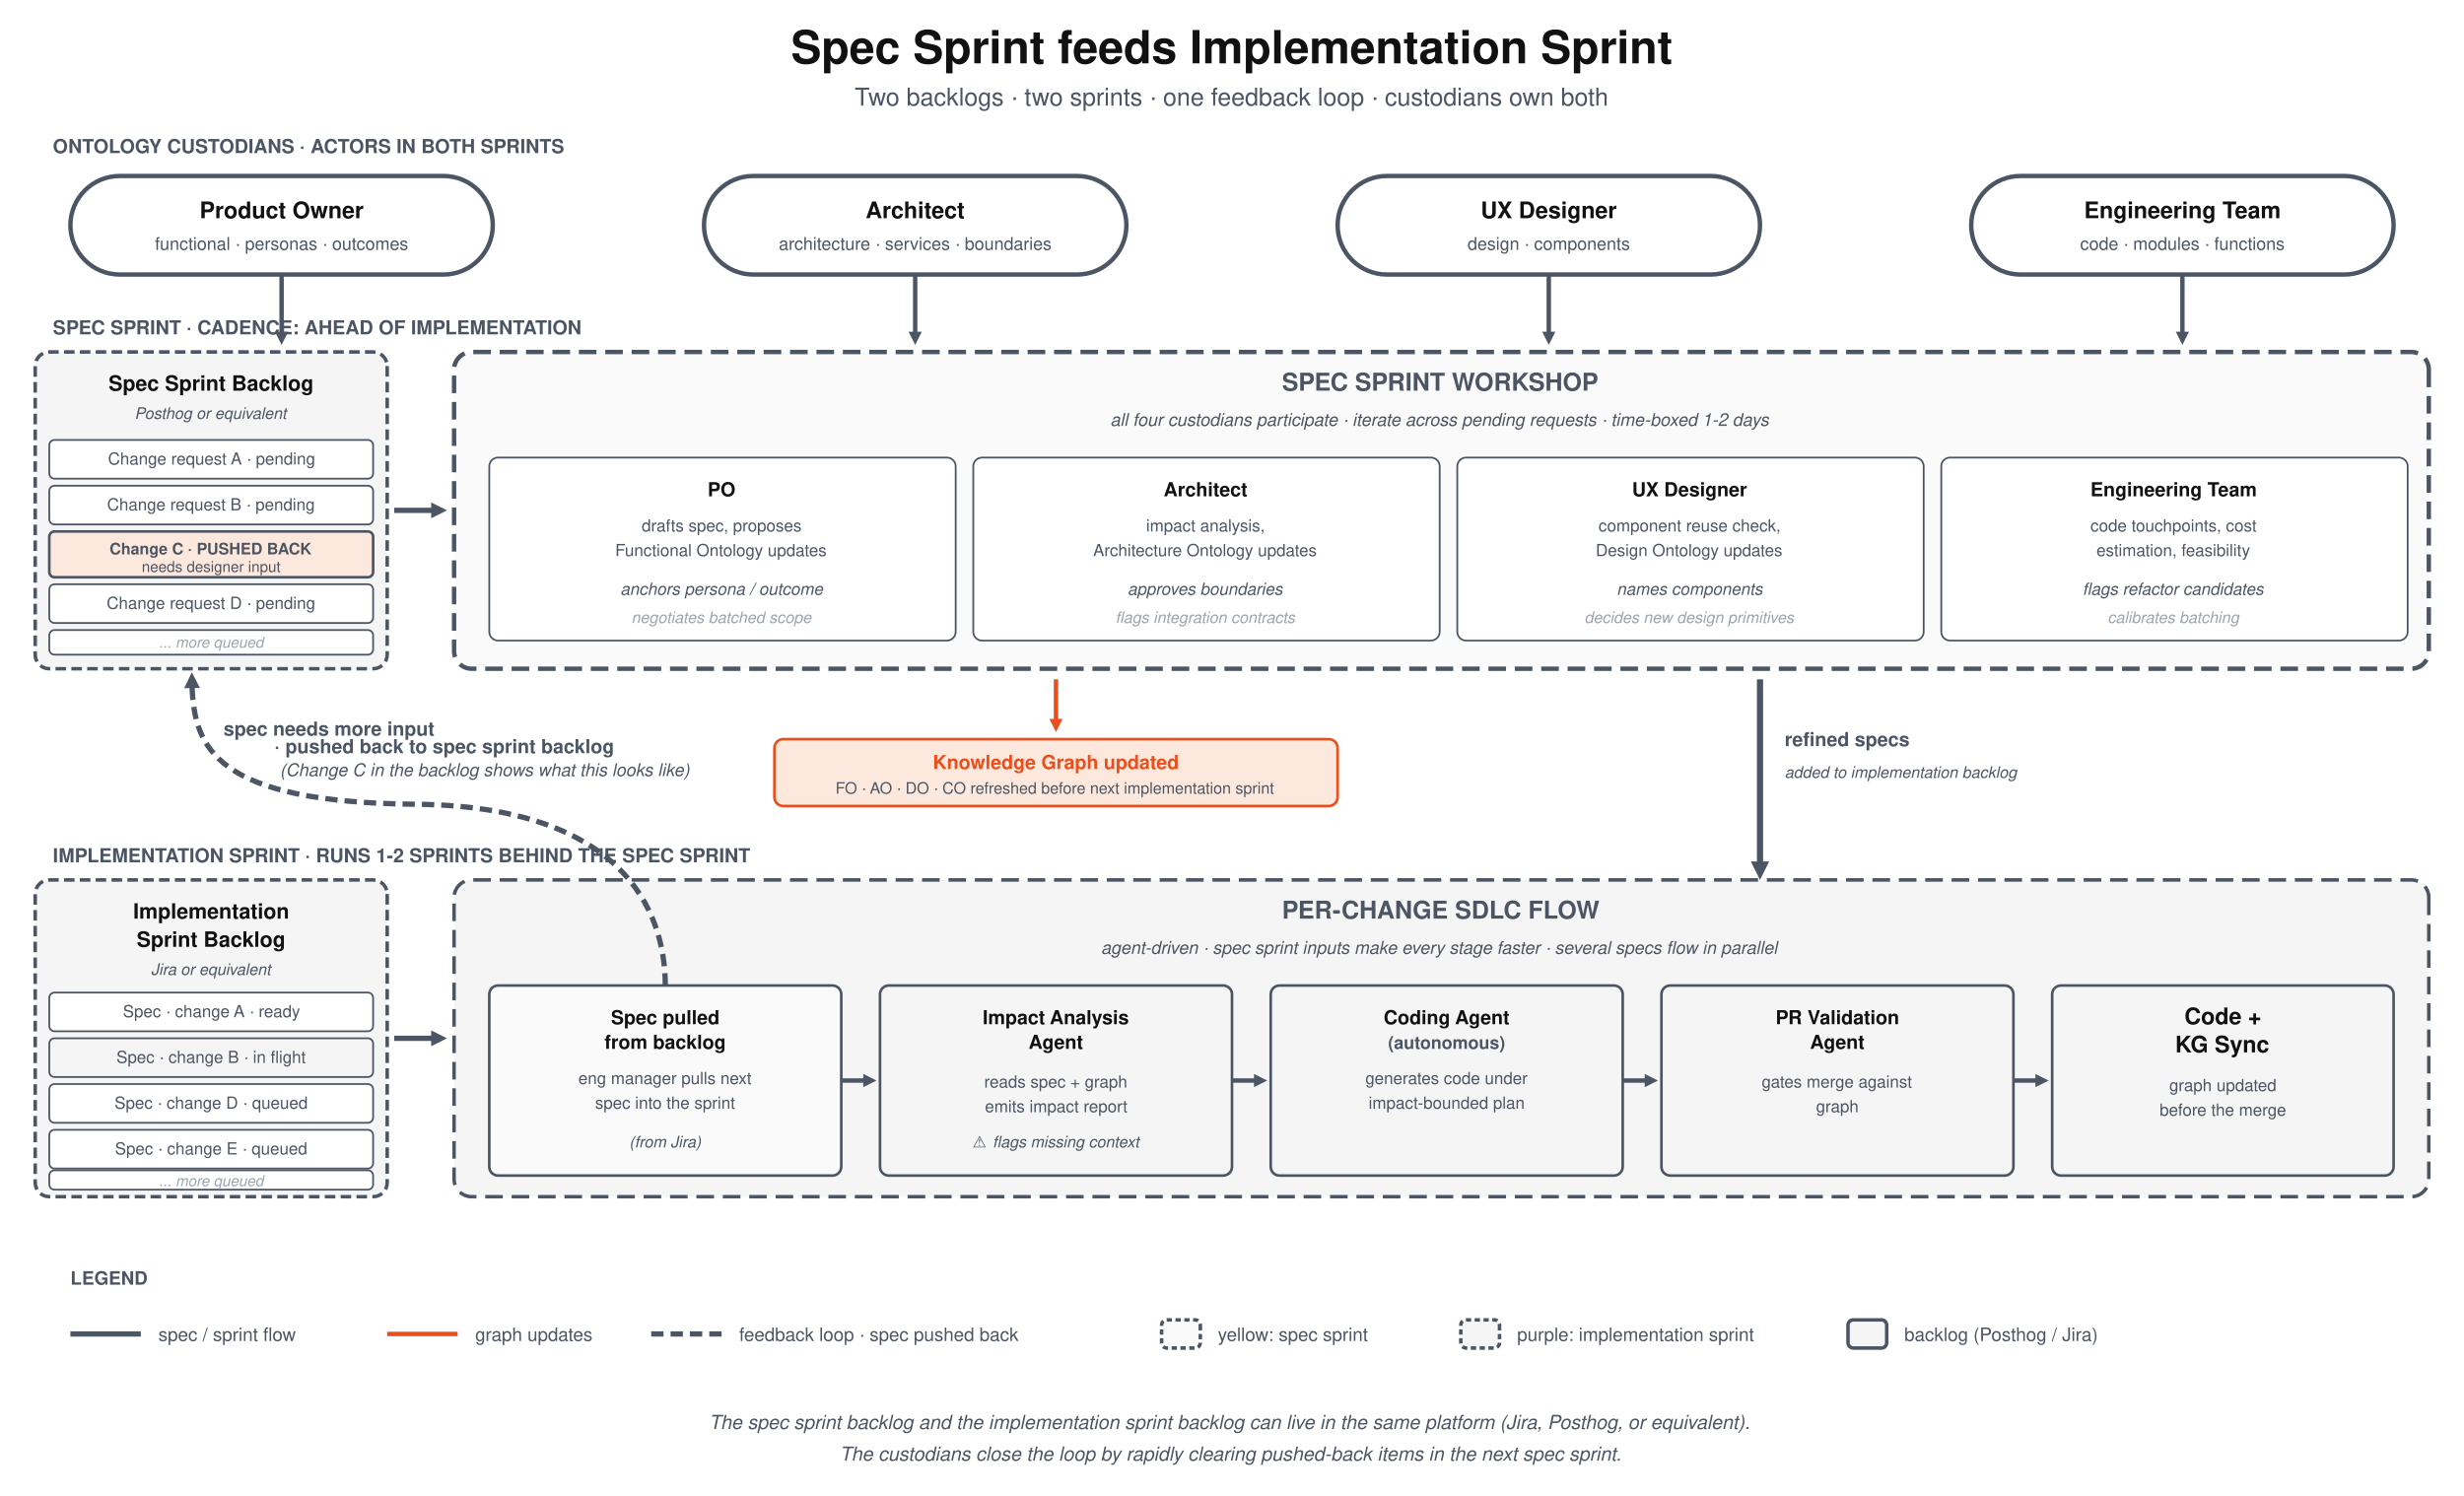
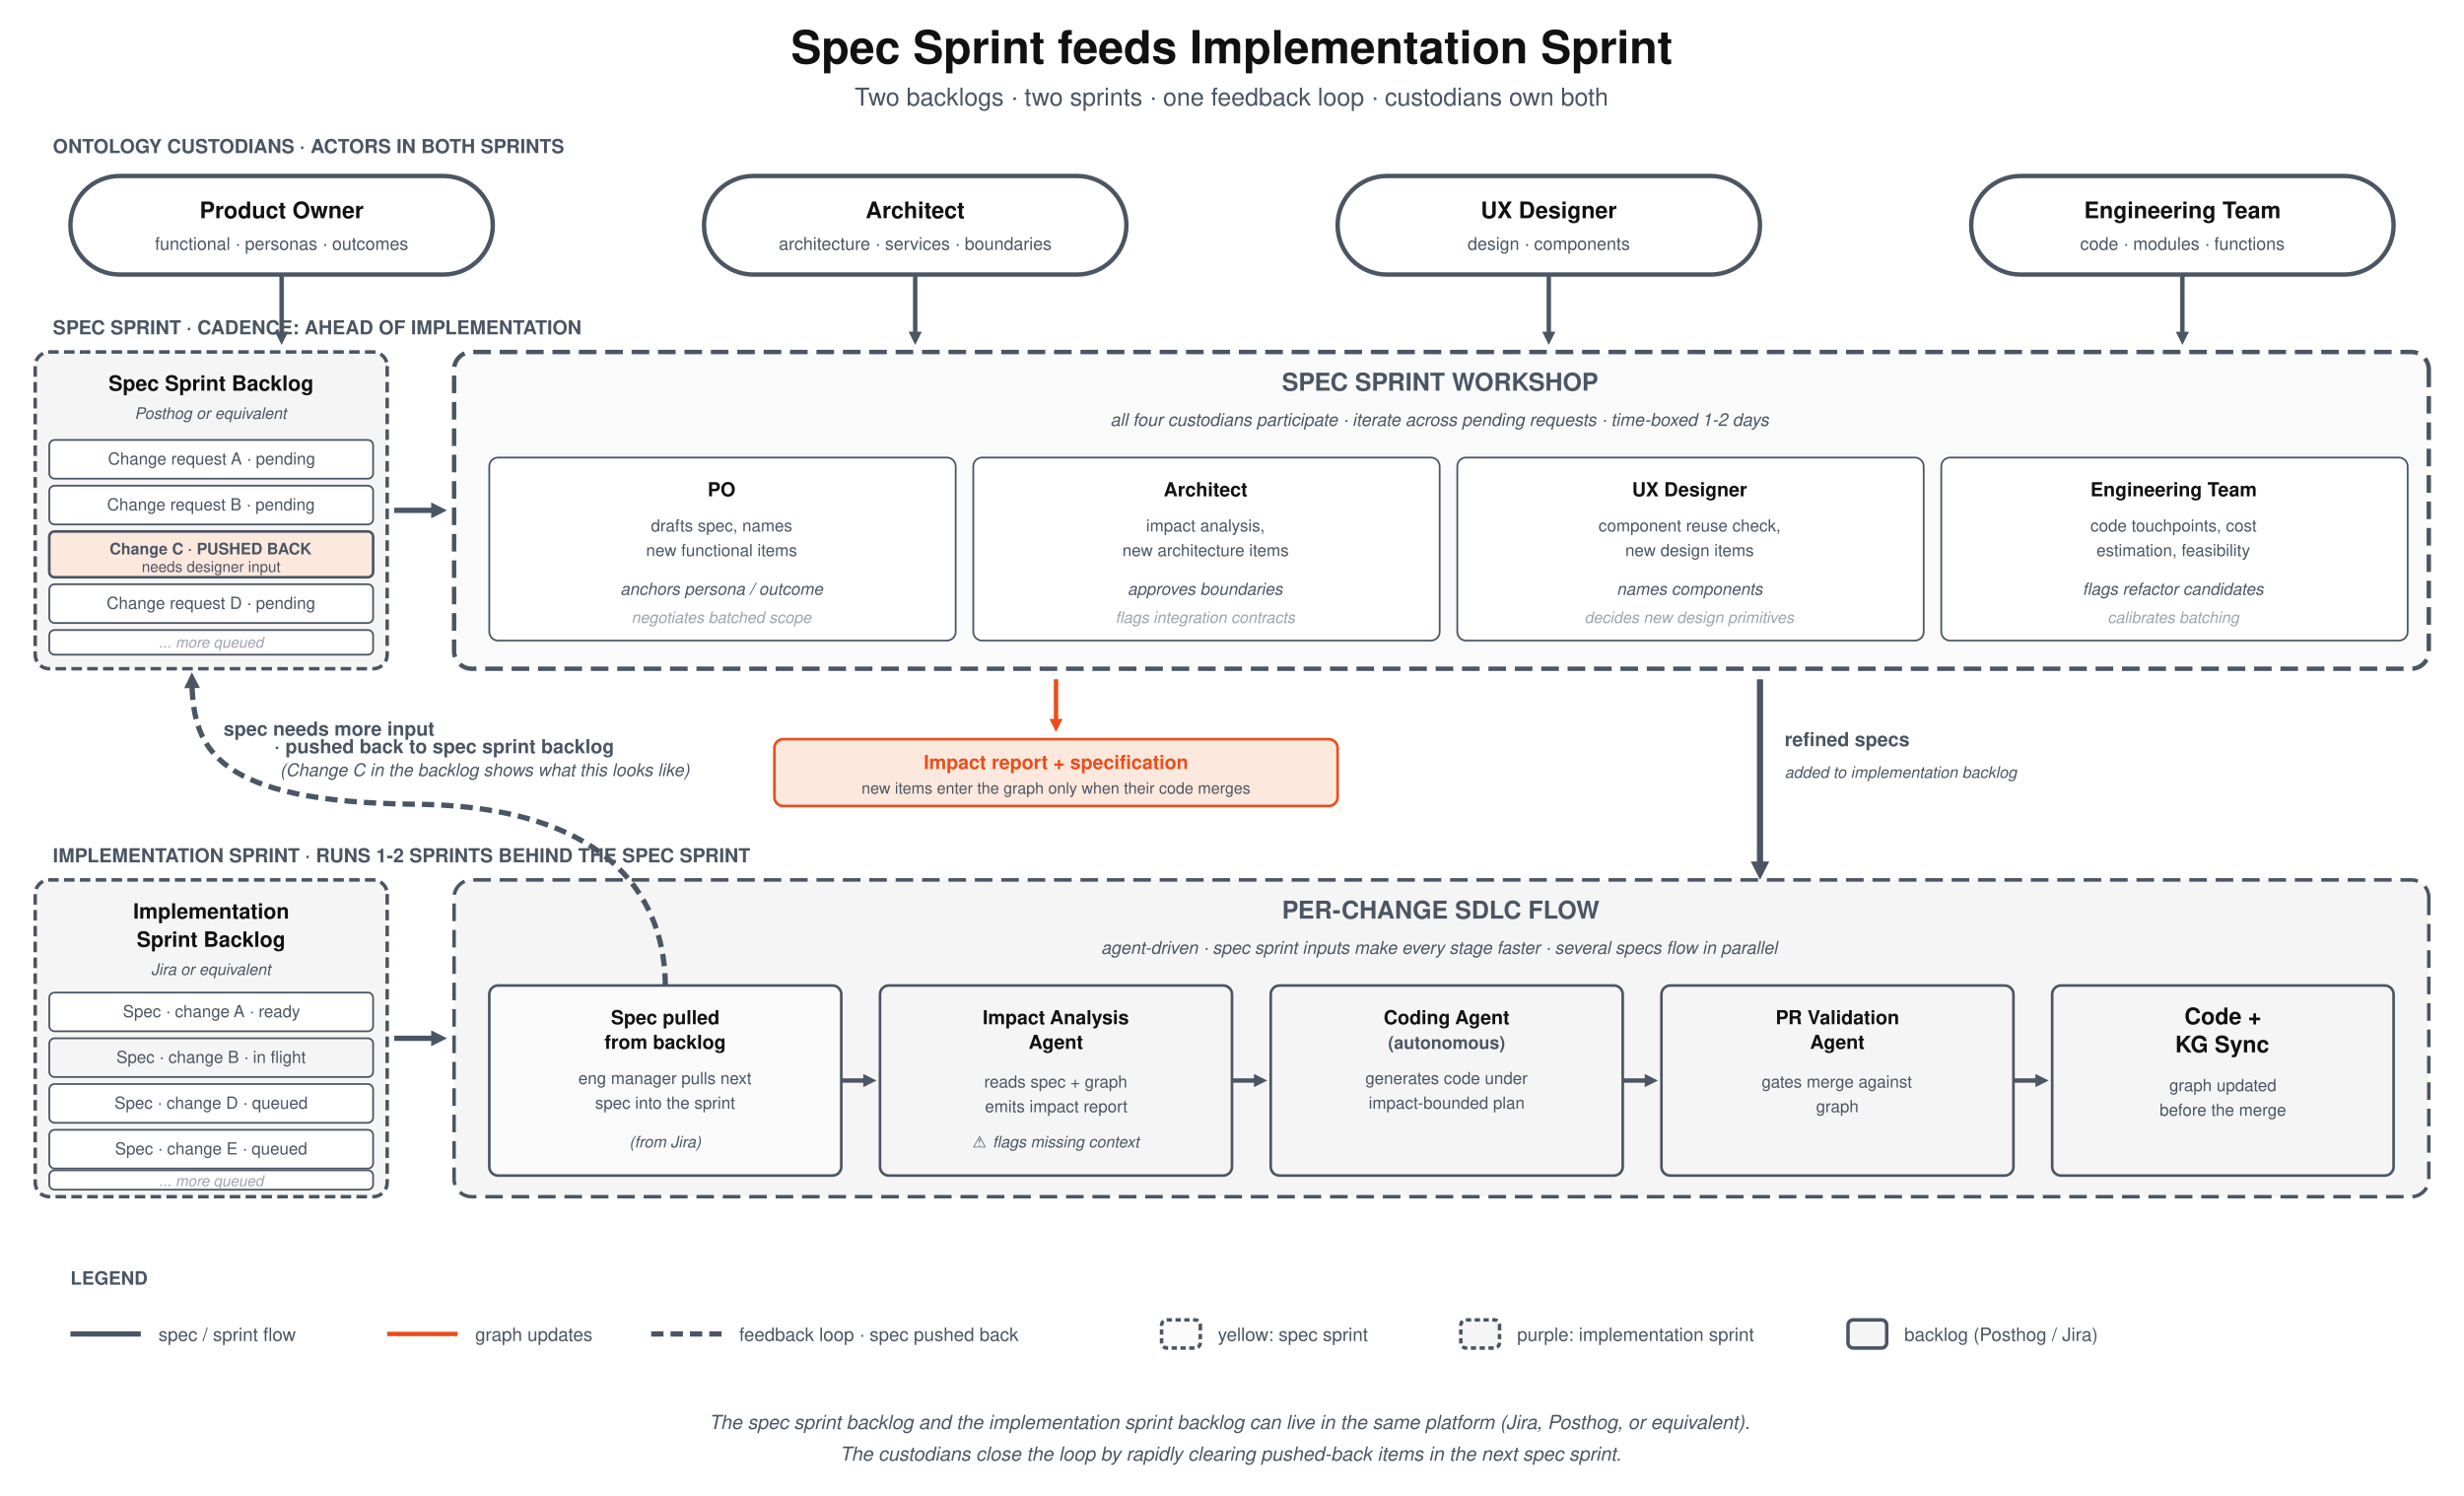
<svg xmlns="http://www.w3.org/2000/svg" viewBox="0 0 1400 850" preserveAspectRatio="xMidYMid meet" width="1400px" height="850px" version="1.1" xml:space="preserve" style="fill-rule:evenodd;clip-rule:evenodd;" class="se-svg">
  <g transform="matrix(1,0,0,1,700,36)">
    <g transform="matrix(1,0,0,1,-250.65,0)">
      <text x="0px" y="0px" style="font-family:'Helvetica-Bold', 'Helvetica';font-weight:700;font-size:26px;fill:var(--se-text,#111111);">Spec Sprint feeds Implementation Sprint</text>
    </g>
  </g>
  <g transform="matrix(1,0,0,1,700,60)">
    <g>
      <g transform="matrix(1,0,0,1,-214.406,0)">
        <text x="0px" y="0px" style="font-family:'Helvetica';font-size:14px;fill:var(--se-text-secondary,#4b5563);">T</text>
      </g>
      <g transform="matrix(1,0,0,1,-206.62,0)">
        <text x="0px" y="0px" style="font-family:'Helvetica';font-size:14px;fill:var(--se-text-secondary,#4b5563);">wo backlogs · two sprints · one feedback loop · custodians own both</text>
      </g>
    </g>
  </g>
  <g transform="matrix(1,0,0,1,30,87)">
    <g>
      <text x="0px" y="0px" style="font-family:'Helvetica-Bold', 'Helvetica';font-weight:700;font-size:11px;fill:var(--se-text-secondary,#4b5563);">O</text>
      <g transform="matrix(1,0,0,1,8.721,0)">
        <text x="0px" y="0px" style="font-family:'Helvetica-Bold', 'Helvetica';font-weight:700;font-size:11px;fill:var(--se-text-secondary,#4b5563);">NTOLOGY CUSTODIANS · ACTORS IN BOTH SPRINTS</text>
      </g>
    </g>
  </g>
  <g id="custodians">
    <g transform="matrix(1,0,0,1,40,100)">
      <path d="M240,28C240,43.454 227.454,56 212,56L28,56C12.546,56 0,43.454 0,28C0,12.546 12.546,0 28,0L212,0C227.454,0 240,12.546 240,28Z" style="fill:var(--se-box-fill,#ffffff);stroke:var(--se-text-secondary,#4b5563);stroke-width:2.5px;" />
      <g transform="matrix(1,0,0,1,120,24)">
        <g transform="matrix(1,0,0,1,-46.589,0)">
          <text x="0px" y="0px" style="font-family:'Helvetica-Bold', 'Helvetica';font-weight:700;font-size:13px;fill:var(--se-text,#111111);">Product Owner</text>
        </g>
      </g>
      <g transform="matrix(1,0,0,1,120,42)">
        <g transform="matrix(1,0,0,1,0,0)">
          <text x="0px" y="0px" style="font-family:'Helvetica';font-size:10px;fill:var(--se-text-secondary,#4b5563);text-anchor:middle;">functional · personas · outcomes</text>
        </g>
      </g>
    </g>
    <g transform="matrix(1,0,0,1,400,100)">
      <path d="M240,28C240,43.454 227.454,56 212,56L28,56C12.546,56 0,43.454 0,28C0,12.546 12.546,0 28,0L212,0C227.454,0 240,12.546 240,28Z" style="fill:var(--se-box-fill,#ffffff);stroke:var(--se-text-secondary,#4b5563);stroke-width:2.5px;" />
      <g transform="matrix(1,0,0,1,120,24)">
        <g transform="matrix(1,0,0,1,-28.174,0)">
          <text x="0px" y="0px" style="font-family:'Helvetica-Bold', 'Helvetica';font-weight:700;font-size:13px;fill:var(--se-text,#111111);">Architect</text>
        </g>
      </g>
      <g transform="matrix(1,0,0,1,120,42)">
        <g transform="matrix(1,0,0,1,0,0)">
          <text x="0px" y="0px" style="font-family:'Helvetica';font-size:10px;fill:var(--se-text-secondary,#4b5563);text-anchor:middle;">architecture · services · boundaries</text>
        </g>
      </g>
    </g>
    <g transform="matrix(1,0,0,1,760,100)">
      <path d="M240,28C240,43.454 227.454,56 212,56L28,56C12.546,56 0,43.454 0,28C0,12.546 12.546,0 28,0L212,0C227.454,0 240,12.546 240,28Z" style="fill:var(--se-box-fill,#ffffff);stroke:var(--se-text-secondary,#4b5563);stroke-width:2.5px;" />
      <g transform="matrix(1,0,0,1,120,24)">
        <g transform="matrix(1,0,0,1,-38.651,0)">
          <text x="0px" y="0px" style="font-family:'Helvetica-Bold', 'Helvetica';font-weight:700;font-size:13px;fill:var(--se-text,#111111);">UX Designer</text>
        </g>
      </g>
      <g transform="matrix(1,0,0,1,120,42)">
        <g transform="matrix(1,0,0,1,0,0)">
          <text x="0px" y="0px" style="font-family:'Helvetica';font-size:10px;fill:var(--se-text-secondary,#4b5563);text-anchor:middle;">design · components</text>
        </g>
      </g>
    </g>
    <g transform="matrix(1,0,0,1,1120,100)">
      <path d="M240,28C240,43.454 227.454,56 212,56L28,56C12.546,56 0,43.454 0,28C0,12.546 12.546,0 28,0L212,0C227.454,0 240,12.546 240,28Z" style="fill:var(--se-box-fill,#ffffff);stroke:var(--se-text-secondary,#4b5563);stroke-width:2.5px;" />
      <g transform="matrix(1,0,0,1,120,24)">
        <g>
          <g transform="matrix(1,0,0,1,-55.866,0)">
            <text x="0px" y="0px" style="font-family:'Helvetica-Bold', 'Helvetica';font-weight:700;font-size:13px;fill:var(--se-text,#111111);">Engineering T</text>
          </g>
          <g transform="matrix(1,0,0,1,29.847,0)">
            <text x="0px" y="0px" style="font-family:'Helvetica-Bold', 'Helvetica';font-weight:700;font-size:13px;fill:var(--se-text,#111111);">eam</text>
          </g>
        </g>
      </g>
      <g transform="matrix(1,0,0,1,120,42)">
        <g transform="matrix(1,0,0,1,0,0)">
          <text x="0px" y="0px" style="font-family:'Helvetica';font-size:10px;fill:var(--se-text-secondary,#4b5563);text-anchor:middle;">code · modules · functions</text>
        </g>
      </g>
    </g>
  </g>
  <g>
    <path d="M163.75,188.5L160,196L156.25,188.5L163.75,188.5Z" style="fill:var(--se-text-secondary,#4b5563);fill-rule:nonzero;" />
    <path d="M160,156L160,190" style="fill:none;fill-rule:nonzero;stroke:var(--se-text-secondary,#4b5563);stroke-width:2.5px;" />
    <path d="M523.75,188.5L520,196L516.25,188.5L523.75,188.5Z" style="fill:var(--se-text-secondary,#4b5563);fill-rule:nonzero;" />
    <path d="M520,156L520,190" style="fill:none;fill-rule:nonzero;stroke:var(--se-text-secondary,#4b5563);stroke-width:2.5px;" />
    <path d="M883.75,188.5L880,196L876.25,188.5L883.75,188.5Z" style="fill:var(--se-text-secondary,#4b5563);fill-rule:nonzero;" />
    <path d="M880,156L880,190" style="fill:none;fill-rule:nonzero;stroke:var(--se-text-secondary,#4b5563);stroke-width:2.5px;" />
    <path d="M1243.75,188.5L1240,196L1236.25,188.5L1243.75,188.5Z" style="fill:var(--se-text-secondary,#4b5563);fill-rule:nonzero;" />
    <path d="M1240,156L1240,190" style="fill:none;fill-rule:nonzero;stroke:var(--se-text-secondary,#4b5563);stroke-width:2.5px;" />
  </g>
  <g transform="matrix(1,0,0,1,30,190)">
    <g>
      <text x="0px" y="0px" style="font-family:'Helvetica-Bold', 'Helvetica';font-weight:700;font-size:11px;fill:var(--se-text-secondary,#4b5563);">S</text>
      <g transform="matrix(1,0,0,1,7.502,0)">
        <text x="0px" y="0px" style="font-family:'Helvetica-Bold', 'Helvetica';font-weight:700;font-size:11px;fill:var(--se-text-secondary,#4b5563);">PEC SPRINT · CADENCE: AHEAD OF IMPLEMENTATION</text>
      </g>
    </g>
  </g>
  <g transform="matrix(1,0,0,1,20,200)">
    <path d="M200,8L200,172C200,176.415 196.415,180 192,180L8,180C3.585,180 0,176.415 0,172L0,8C0,3.585 3.585,0 8,0L192,0C196.415,0 200,3.585 200,8Z" style="fill:var(--se-panel-fill,#f5f5f5);stroke:var(--se-text-secondary,#4b5563);stroke-width:2px;stroke-dasharray:6,3;" />
    <g transform="matrix(1,0,0,1,100,22)">
      <g transform="matrix(1,0,0,1,-58.348,0)">
        <text x="0px" y="0px" style="font-family:'Helvetica-Bold', 'Helvetica';font-weight:700;font-size:12px;fill:var(--se-text,#111111);">Spec Sprint Backlog</text>
      </g>
    </g>
    <g transform="matrix(1,0,0,1,100,38)">
      <g transform="matrix(1,0,0,1,-43.53,0)">
        <text x="0px" y="0px" style="font-family:'Helvetica-Oblique', 'Helvetica';font-style:italic;font-size:9px;fill:var(--se-text-secondary,#4b5563);">Posthog or equivalent</text>
      </g>
    </g>
    <g transform="matrix(1,0,0,1,8,50)">
      <path d="M184,3L184,19C184,20.656 182.656,22 181,22L3,22C1.344,22 0,20.656 0,19L0,3C0,1.344 1.344,0 3,0L181,0C182.656,0 184,1.344 184,3Z" style="fill:var(--se-box-fill,#ffffff);stroke:var(--se-text-secondary,#4b5563);stroke-width:1px;" />
      <g transform="matrix(1,0,0,1,92,14)">
        <g>
          <g transform="matrix(1,0,0,1,-58.635,0)">
            <text x="0px" y="0px" style="font-family:'Helvetica';font-size:9.5px;fill:var(--se-text-secondary,#4b5563);">Change request</text>
          </g>
          <g transform="matrix(1,0,0,1,11.089,0)">
            <text x="0px" y="0px" style="font-family:'Helvetica';font-size:9.5px;fill:var(--se-text-secondary,#4b5563);">A · pending</text>
          </g>
        </g>
      </g>
    </g>
    <g transform="matrix(1,0,0,1,8,76)">
      <path d="M184,3L184,19C184,20.656 182.656,22 181,22L3,22C1.344,22 0,20.656 0,19L0,3C0,1.344 1.344,0 3,0L181,0C182.656,0 184,1.344 184,3Z" style="fill:var(--se-box-fill,#ffffff);stroke:var(--se-text-secondary,#4b5563);stroke-width:1px;" />
      <g transform="matrix(1,0,0,1,92,14)">
        <g transform="matrix(1,0,0,1,-59.155,0)">
          <text x="0px" y="0px" style="font-family:'Helvetica';font-size:9.5px;fill:var(--se-text-secondary,#4b5563);">Change request B · pending</text>
        </g>
      </g>
    </g>
    <g transform="matrix(1,0,0,1,8,102)">
      <path d="M184,3L184,23C184,24.656 182.656,26 181,26L3,26C1.344,26 0,24.656 0,23L0,3C0,1.344 1.344,0 3,0L181,0C182.656,0 184,1.344 184,3Z" style="fill:var(--se-accent-fill,#FDE8DD);stroke:var(--se-text-secondary,#4b5563);stroke-width:1.5px;" />
      <g transform="matrix(1,0,0,1,92,13)">
        <g transform="matrix(1,0,0,1,-57.755,0)">
          <text x="0px" y="0px" style="font-family:'Helvetica-Bold', 'Helvetica';font-weight:700;font-size:9px;fill:var(--se-text-secondary,#4b5563);">Change C · PUSHED BACK</text>
        </g>
      </g>
      <g transform="matrix(1,0,0,1,92,23)">
        <g transform="matrix(1,0,0,1,-39.46,0)">
          <text x="0px" y="0px" style="font-family:'Helvetica';font-size:8.5px;fill:var(--se-text-secondary,#4b5563);">needs designer input</text>
        </g>
      </g>
    </g>
    <g transform="matrix(1,0,0,1,8,132)">
      <path d="M184,3L184,19C184,20.656 182.656,22 181,22L3,22C1.344,22 0,20.656 0,19L0,3C0,1.344 1.344,0 3,0L181,0C182.656,0 184,1.344 184,3Z" style="fill:var(--se-box-fill,#ffffff);stroke:var(--se-text-secondary,#4b5563);stroke-width:1px;" />
      <g transform="matrix(1,0,0,1,92,14)">
        <g transform="matrix(1,0,0,1,-59.417,0)">
          <text x="0px" y="0px" style="font-family:'Helvetica';font-size:9.5px;fill:var(--se-text-secondary,#4b5563);">Change request D · pending</text>
        </g>
      </g>
    </g>
    <g transform="matrix(1,0,0,1,8,158)">
      <path d="M184,3L184,11C184,12.656 182.656,14 181,14L3,14C1.344,14 0,12.656 0,11L0,3C0,1.344 1.344,0 3,0L181,0C182.656,0 184,1.344 184,3Z" style="fill:var(--se-box-fill,#ffffff);stroke:var(--se-text-secondary,#4b5563);stroke-width:1px;" />
      <g transform="matrix(1,0,0,1,92,10)">
        <g transform="matrix(1,0,0,1,-29.769,0)">
          <text x="0px" y="0px" style="font-family:'Helvetica-Oblique', 'Helvetica';font-style:italic;font-size:8.5px;fill:var(--se-panel-stroke,#9ca3af);">... more queued</text>
        </g>
      </g>
    </g>
  </g>
  <g>
    <path d="M245,285.5L254,290L245,294.5L245,285.5Z" style="fill:var(--se-text-secondary,#4b5563);fill-rule:nonzero;" />
    <path d="M224,290L246.8,290" style="fill:none;fill-rule:nonzero;stroke:var(--se-text-secondary,#4b5563);stroke-width:3px;" />
  </g>
  <g transform="matrix(1,0,0,1,258,200)">
    <path d="M1122,10L1122,170C1122,175.519 1117.519,180 1112,180L10,180C4.481,180 0,175.519 0,170L0,10C0,4.481 4.481,0 10,0L1112,0C1117.519,0 1122,4.481 1122,10Z" style="fill:var(--se-panel-fill-alt,#fafafa);stroke:var(--se-text-secondary,#4b5563);stroke-width:2.5px;stroke-dasharray:10,5;" />
    <g transform="matrix(1,0,0,1,561,22)">
      <g transform="matrix(1,0,0,1,-90.621,0)">
        <text x="0px" y="0px" style="font-family:'Helvetica-Bold', 'Helvetica';font-weight:700;font-size:14px;fill:var(--se-text-secondary,#4b5563);">SPEC SPRINT WORKSHOP</text>
      </g>
    </g>
    <g transform="matrix(1,0,0,1,561,42)">
      <g transform="matrix(1,0,0,1,-188.157,0)">
        <text x="0px" y="0px" style="font-family:'Helvetica-Oblique', 'Helvetica';font-style:italic;font-size:10px;fill:var(--se-text-secondary,#4b5563);">all four custodians participate · iterate across pending requests · time-boxed 1-2 days</text>
      </g>
    </g>
    <g transform="matrix(1,0,0,1,20,60)">
      <path d="M265,5L265,99C265,101.76 262.76,104 260,104L5,104C2.24,104 0,101.76 0,99L0,5C0,2.24 2.24,0 5,0L260,0C262.76,0 265,2.24 265,5Z" style="fill:var(--se-box-fill,#ffffff);stroke:var(--se-text-secondary,#4b5563);stroke-width:1px;" />
      <g transform="matrix(1,0,0,1,132,22)">
        <g transform="matrix(1,0,0,1,-7.947,0)">
          <text x="0px" y="0px" style="font-family:'Helvetica-Bold', 'Helvetica';font-weight:700;font-size:11px;fill:var(--se-text,#111111);">PO</text>
        </g>
      </g>
      <g transform="matrix(1,0,0,1,132,42)">
-         <g transform="matrix(1,0,0,1,-45.413,0)">
-           <text x="0px" y="0px" style="font-family:'Helvetica';font-size:9.5px;fill:var(--se-text-secondary,#4b5563);">drafts spec, proposes</text>
+         <g transform="matrix(1,0,0,1,0,0)">
+           <text x="0px" y="0px" style="font-family:'Helvetica';font-size:9.5px;fill:var(--se-text-secondary,#4b5563);text-anchor:middle;">drafts spec, names</text>
        </g>
      </g>
      <g transform="matrix(1,0,0,1,132,56)">
-         <g transform="matrix(1,0,0,1,-60.47,0)">
-           <text x="0px" y="0px" style="font-family:'Helvetica';font-size:9.5px;fill:var(--se-text-secondary,#4b5563);">Functional Ontology updates</text>
+         <g transform="matrix(1,0,0,1,0,0)">
+           <text x="0px" y="0px" style="font-family:'Helvetica';font-size:9.5px;fill:var(--se-text-secondary,#4b5563);text-anchor:middle;">new functional items</text>
        </g>
      </g>
      <g transform="matrix(1,0,0,1,132,78)">
        <g transform="matrix(1,0,0,1,-57.561,0)">
          <text x="0px" y="0px" style="font-family:'Helvetica-Oblique', 'Helvetica';font-style:italic;font-size:9.5px;fill:var(--se-text-secondary,#4b5563);">anchors persona / outcome</text>
        </g>
      </g>
      <g transform="matrix(1,0,0,1,132,94)">
        <g transform="matrix(1,0,0,1,-51.289,0)">
          <text x="0px" y="0px" style="font-family:'Helvetica-Oblique', 'Helvetica';font-style:italic;font-size:9px;fill:var(--se-panel-stroke,#9ca3af);">negotiates batched scope</text>
        </g>
      </g>
    </g>
    <g transform="matrix(1,0,0,1,295,60)">
      <path d="M265,5L265,99C265,101.76 262.76,104 260,104L5,104C2.24,104 0,101.76 0,99L0,5C0,2.24 2.24,0 5,0L260,0C262.76,0 265,2.24 265,5Z" style="fill:var(--se-box-fill,#ffffff);stroke:var(--se-text-secondary,#4b5563);stroke-width:1px;" />
      <g transform="matrix(1,0,0,1,132,22)">
        <g transform="matrix(1,0,0,1,-23.84,0)">
          <text x="0px" y="0px" style="font-family:'Helvetica-Bold', 'Helvetica';font-weight:700;font-size:11px;fill:var(--se-text,#111111);">Architect</text>
        </g>
      </g>
      <g transform="matrix(1,0,0,1,132,42)">
        <g transform="matrix(1,0,0,1,-33.79,0)">
          <text x="0px" y="0px" style="font-family:'Helvetica';font-size:9.5px;fill:var(--se-text-secondary,#4b5563);">impact analysis,</text>
        </g>
      </g>
      <g transform="matrix(1,0,0,1,132,56)">
-         <g transform="matrix(1,0,0,1,-63.898,0)">
-           <text x="0px" y="0px" style="font-family:'Helvetica';font-size:9.5px;fill:var(--se-text-secondary,#4b5563);">Architecture Ontology updates</text>
+         <g transform="matrix(1,0,0,1,0,0)">
+           <text x="0px" y="0px" style="font-family:'Helvetica';font-size:9.5px;fill:var(--se-text-secondary,#4b5563);text-anchor:middle;">new architecture items</text>
        </g>
      </g>
      <g transform="matrix(1,0,0,1,132,78)">
        <g transform="matrix(1,0,0,1,-44.364,0)">
          <text x="0px" y="0px" style="font-family:'Helvetica-Oblique', 'Helvetica';font-style:italic;font-size:9.5px;fill:var(--se-text-secondary,#4b5563);">approves boundaries</text>
        </g>
      </g>
      <g transform="matrix(1,0,0,1,132,94)">
        <g transform="matrix(1,0,0,1,-51.278,0)">
          <text x="0px" y="0px" style="font-family:'Helvetica-Oblique', 'Helvetica';font-style:italic;font-size:9px;fill:var(--se-panel-stroke,#9ca3af);">ﬂags integration contracts</text>
        </g>
      </g>
    </g>
    <g transform="matrix(1,0,0,1,570,60)">
      <path d="M265,5L265,99C265,101.76 262.76,104 260,104L5,104C2.24,104 0,101.76 0,99L0,5C0,2.24 2.24,0 5,0L260,0C262.76,0 265,2.24 265,5Z" style="fill:var(--se-box-fill,#ffffff);stroke:var(--se-text-secondary,#4b5563);stroke-width:1px;" />
      <g transform="matrix(1,0,0,1,132,22)">
        <g transform="matrix(1,0,0,1,-32.705,0)">
          <text x="0px" y="0px" style="font-family:'Helvetica-Bold', 'Helvetica';font-weight:700;font-size:11px;fill:var(--se-text,#111111);">UX Designer</text>
        </g>
      </g>
      <g transform="matrix(1,0,0,1,132,42)">
        <g transform="matrix(1,0,0,1,-51.751,0)">
          <text x="0px" y="0px" style="font-family:'Helvetica';font-size:9.5px;fill:var(--se-text-secondary,#4b5563);">component reuse check,</text>
        </g>
      </g>
      <g transform="matrix(1,0,0,1,132,56)">
-         <g transform="matrix(1,0,0,1,-53.34,0)">
-           <text x="0px" y="0px" style="font-family:'Helvetica';font-size:9.5px;fill:var(--se-text-secondary,#4b5563);">Design Ontology updates</text>
+         <g transform="matrix(1,0,0,1,0,0)">
+           <text x="0px" y="0px" style="font-family:'Helvetica';font-size:9.5px;fill:var(--se-text-secondary,#4b5563);text-anchor:middle;">new design items</text>
        </g>
      </g>
      <g transform="matrix(1,0,0,1,132,78)">
        <g transform="matrix(1,0,0,1,-41.453,0)">
          <text x="0px" y="0px" style="font-family:'Helvetica-Oblique', 'Helvetica';font-style:italic;font-size:9.5px;fill:var(--se-text-secondary,#4b5563);">names components</text>
        </g>
      </g>
      <g transform="matrix(1,0,0,1,132,94)">
        <g transform="matrix(1,0,0,1,-59.779,0)">
          <text x="0px" y="0px" style="font-family:'Helvetica-Oblique', 'Helvetica';font-style:italic;font-size:9px;fill:var(--se-panel-stroke,#9ca3af);">decides new design primitives</text>
        </g>
      </g>
    </g>
    <g transform="matrix(1,0,0,1,845,60)">
      <path d="M265,5L265,99C265,101.76 262.76,104 260,104L5,104C2.24,104 0,101.76 0,99L0,5C0,2.24 2.24,0 5,0L260,0C262.76,0 265,2.24 265,5Z" style="fill:var(--se-box-fill,#ffffff);stroke:var(--se-text-secondary,#4b5563);stroke-width:1px;" />
      <g transform="matrix(1,0,0,1,132,22)">
        <g>
          <g transform="matrix(1,0,0,1,-47.271,0)">
            <text x="0px" y="0px" style="font-family:'Helvetica-Bold', 'Helvetica';font-weight:700;font-size:11px;fill:var(--se-text,#111111);">Engineering T</text>
          </g>
          <g transform="matrix(1,0,0,1,25.255,0)">
            <text x="0px" y="0px" style="font-family:'Helvetica-Bold', 'Helvetica';font-weight:700;font-size:11px;fill:var(--se-text,#111111);">eam</text>
          </g>
        </g>
      </g>
      <g transform="matrix(1,0,0,1,132,42)">
        <g transform="matrix(1,0,0,1,-47.266,0)">
          <text x="0px" y="0px" style="font-family:'Helvetica';font-size:9.5px;fill:var(--se-text-secondary,#4b5563);">code touchpoints, cost</text>
        </g>
      </g>
      <g transform="matrix(1,0,0,1,132,56)">
        <g transform="matrix(1,0,0,1,-43.824,0)">
          <text x="0px" y="0px" style="font-family:'Helvetica';font-size:9.5px;fill:var(--se-text-secondary,#4b5563);">estimation, feasibility</text>
        </g>
      </g>
      <g transform="matrix(1,0,0,1,132,78)">
        <g transform="matrix(1,0,0,1,-51.751,0)">
          <text x="0px" y="0px" style="font-family:'Helvetica-Oblique', 'Helvetica';font-style:italic;font-size:9.5px;fill:var(--se-text-secondary,#4b5563);">ﬂags refactor candidates</text>
        </g>
      </g>
      <g transform="matrix(1,0,0,1,132,94)">
        <g transform="matrix(1,0,0,1,-37.523,0)">
          <text x="0px" y="0px" style="font-family:'Helvetica-Oblique', 'Helvetica';font-style:italic;font-size:9px;fill:var(--se-panel-stroke,#9ca3af);">calibrates batching</text>
        </g>
      </g>
    </g>
  </g>
  <g>
    <path d="M603.75,408.5L600,416L596.25,408.5L603.75,408.5Z" style="fill:var(--se-accent,#E94E1B);fill-rule:nonzero;" />
    <path d="M600,386L600,410" style="fill:none;fill-rule:nonzero;stroke:var(--se-accent,#E94E1B);stroke-width:2.5px;" />
  </g>
  <g transform="matrix(1,0,0,1,440,420)">
    <path d="M320,5L320,33C320,35.76 317.76,38 315,38L5,38C2.24,38 0,35.76 0,33L0,5C0,2.24 2.24,0 5,0L315,0C317.76,0 320,2.24 320,5Z" style="fill:var(--se-accent-fill,#FDE8DD);stroke:var(--se-accent,#E94E1B);stroke-width:1.5px;" />
    <g transform="matrix(1,0,0,1,160,17)">
-       <g transform="matrix(1,0,0,1,-69.975,0)">
-         <text x="0px" y="0px" style="font-family:'Helvetica-Bold', 'Helvetica';font-weight:700;font-size:11px;fill:var(--se-accent,#E94E1B);">Knowledge Graph updated</text>
+       <g transform="matrix(1,0,0,1,0,0)">
+         <text x="0px" y="0px" style="font-family:'Helvetica-Bold', 'Helvetica';font-weight:700;font-size:11px;fill:var(--se-accent,#E94E1B);text-anchor:middle;">Impact report + specification</text>
      </g>
    </g>
    <g transform="matrix(1,0,0,1,160,31)">
      <g>
-         <g transform="matrix(1,0,0,1,-125.303,0)">
-           <text x="0px" y="0px" style="font-family:'Helvetica';font-size:9px;fill:var(--se-text-secondary,#4b5563);">FO ·</text>
-         </g>
-         <g transform="matrix(1,0,0,1,-105.796,0)">
-           <text x="0px" y="0px" style="font-family:'Helvetica';font-size:9px;fill:var(--se-text-secondary,#4b5563);">AO · DO · CO refreshed before next implementation sprint</text>
+         <g transform="matrix(1,0,0,1,0,0)">
+           <text x="0px" y="0px" style="font-family:'Helvetica';font-size:9px;fill:var(--se-text-secondary,#4b5563);text-anchor:middle;" />
+         </g>
+         <g transform="matrix(1,0,0,1,0,0)">
+           <text x="0px" y="0px" style="font-family:'Helvetica';font-size:9px;fill:var(--se-text-secondary,#4b5563);text-anchor:middle;">new items enter the graph only when their code merges</text>
        </g>
      </g>
    </g>
  </g>
  <g>
    <path d="M1005.25,489.5L1000,500L994.75,489.5L1005.25,489.5Z" style="fill:var(--se-text-secondary,#4b5563);fill-rule:nonzero;" />
    <path d="M1000,386L1000,491.6" style="fill:none;fill-rule:nonzero;stroke:var(--se-text-secondary,#4b5563);stroke-width:3.5px;" />
  </g>
  <g transform="matrix(1,0,0,1,1014,424)">
    <text x="0px" y="0px" style="font-family:'Helvetica-Bold', 'Helvetica';font-weight:700;font-size:11px;fill:var(--se-text-secondary,#4b5563);">reﬁned specs</text>
  </g>
  <g transform="matrix(1,0,0,1,1014,442)">
    <text x="0px" y="0px" style="font-family:'Helvetica-Oblique', 'Helvetica';font-style:italic;font-size:9px;fill:var(--se-text-secondary,#4b5563);">added to implementation backlog</text>
  </g>
  <g transform="matrix(1,0,0,1,30,490)">
    <g>
      <text x="0px" y="0px" style="font-family:'Helvetica-Bold', 'Helvetica';font-weight:700;font-size:11px;fill:var(--se-text-secondary,#4b5563);">I</text>
      <g transform="matrix(1,0,0,1,3.221,0)">
        <text x="0px" y="0px" style="font-family:'Helvetica-Bold', 'Helvetica';font-weight:700;font-size:11px;fill:var(--se-text-secondary,#4b5563);">MPLEMENTATION SPRINT · RUNS 1-2 SPRINTS BEHIND THE SPEC SPRINT</text>
      </g>
    </g>
  </g>
  <g transform="matrix(1,0,0,1,20,500)">
    <path d="M200,8L200,172C200,176.415 196.415,180 192,180L8,180C3.585,180 0,176.415 0,172L0,8C0,3.585 3.585,0 8,0L192,0C196.415,0 200,3.585 200,8Z" style="fill:var(--se-panel-fill,#f5f5f5);stroke:var(--se-text-secondary,#4b5563);stroke-width:2px;stroke-dasharray:6,3;" />
    <g transform="matrix(1,0,0,1,100,22)">
      <g transform="matrix(1,0,0,1,-44.338,0)">
        <text x="0px" y="0px" style="font-family:'Helvetica-Bold', 'Helvetica';font-weight:700;font-size:12px;fill:var(--se-text,#111111);">Implementation</text>
      </g>
    </g>
    <g transform="matrix(1,0,0,1,100,38)">
      <g transform="matrix(1,0,0,1,-42.34,0)">
        <text x="0px" y="0px" style="font-family:'Helvetica-Bold', 'Helvetica';font-weight:700;font-size:12px;fill:var(--se-text,#111111);">Sprint Backlog</text>
      </g>
    </g>
    <g transform="matrix(1,0,0,1,100,54)">
      <g transform="matrix(1,0,0,1,-34.269,0)">
        <text x="0px" y="0px" style="font-family:'Helvetica-Oblique', 'Helvetica';font-style:italic;font-size:9px;fill:var(--se-text-secondary,#4b5563);">Jira or equivalent</text>
      </g>
    </g>
    <g transform="matrix(1,0,0,1,8,64)">
      <path d="M184,3L184,19C184,20.656 182.656,22 181,22L3,22C1.344,22 0,20.656 0,19L0,3C0,1.344 1.344,0 3,0L181,0C182.656,0 184,1.344 184,3Z" style="fill:var(--se-box-fill,#ffffff);stroke:var(--se-text-secondary,#4b5563);stroke-width:1px;" />
      <g transform="matrix(1,0,0,1,92,14)">
        <g>
          <g transform="matrix(1,0,0,1,-50.179,0)">
            <text x="0px" y="0px" style="font-family:'Helvetica';font-size:9.5px;fill:var(--se-text-secondary,#4b5563);">Spec · change</text>
          </g>
          <g transform="matrix(1,0,0,1,12.68,0)">
            <text x="0px" y="0px" style="font-family:'Helvetica';font-size:9.5px;fill:var(--se-text-secondary,#4b5563);">A · ready</text>
          </g>
        </g>
      </g>
    </g>
    <g transform="matrix(1,0,0,1,8,90)">
      <path d="M184,3L184,19C184,20.656 182.656,22 181,22L3,22C1.344,22 0,20.656 0,19L0,3C0,1.344 1.344,0 3,0L181,0C182.656,0 184,1.344 184,3Z" style="fill:var(--se-panel-fill,#f5f5f5);stroke:var(--se-text-secondary,#4b5563);stroke-width:1px;" />
      <g transform="matrix(1,0,0,1,92,14)">
        <g transform="matrix(1,0,0,1,-53.867,0)">
          <text x="0px" y="0px" style="font-family:'Helvetica';font-size:9.5px;fill:var(--se-text-secondary,#4b5563);">Spec · change B · in ﬂight</text>
        </g>
      </g>
    </g>
    <g transform="matrix(1,0,0,1,8,116)">
      <path d="M184,3L184,19C184,20.656 182.656,22 181,22L3,22C1.344,22 0,20.656 0,19L0,3C0,1.344 1.344,0 3,0L181,0C182.656,0 184,1.344 184,3Z" style="fill:var(--se-box-fill,#ffffff);stroke:var(--se-text-secondary,#4b5563);stroke-width:1px;" />
      <g transform="matrix(1,0,0,1,92,14)">
        <g transform="matrix(1,0,0,1,-54.929,0)">
          <text x="0px" y="0px" style="font-family:'Helvetica';font-size:9.5px;fill:var(--se-text-secondary,#4b5563);">Spec · change D · queued</text>
        </g>
      </g>
    </g>
    <g transform="matrix(1,0,0,1,8,142)">
      <path d="M184,3L184,19C184,20.656 182.656,22 181,22L3,22C1.344,22 0,20.656 0,19L0,3C0,1.344 1.344,0 3,0L181,0C182.656,0 184,1.344 184,3Z" style="fill:var(--se-box-fill,#ffffff);stroke:var(--se-text-secondary,#4b5563);stroke-width:1px;" />
      <g transform="matrix(1,0,0,1,92,14)">
        <g transform="matrix(1,0,0,1,-54.667,0)">
          <text x="0px" y="0px" style="font-family:'Helvetica';font-size:9.5px;fill:var(--se-text-secondary,#4b5563);">Spec · change E · queued</text>
        </g>
      </g>
    </g>
    <g transform="matrix(1,0,0,1,8,165)">
      <path d="M184,3L184,8C184,9.656 182.656,11 181,11L3,11C1.344,11 0,9.656 0,8L0,3C0,1.344 1.344,0 3,0L181,0C182.656,0 184,1.344 184,3Z" style="fill:var(--se-box-fill,#ffffff);stroke:var(--se-text-secondary,#4b5563);stroke-width:1px;" />
      <g transform="matrix(1,0,0,1,92,9)">
        <g transform="matrix(1,0,0,1,-29.769,0)">
          <text x="0px" y="0px" style="font-family:'Helvetica-Oblique', 'Helvetica';font-style:italic;font-size:8.5px;fill:var(--se-panel-stroke,#9ca3af);">... more queued</text>
        </g>
      </g>
    </g>
  </g>
  <g>
    <path d="M245,585.5L254,590L245,594.5L245,585.5Z" style="fill:var(--se-text-secondary,#4b5563);fill-rule:nonzero;" />
    <path d="M224,590L246.8,590" style="fill:none;fill-rule:nonzero;stroke:var(--se-text-secondary,#4b5563);stroke-width:3px;" />
  </g>
  <g transform="matrix(1,0,0,1,258,500)">
    <path d="M1122,10L1122,170C1122,175.519 1117.519,180 1112,180L10,180C4.481,180 0,175.519 0,170L0,10C0,4.481 4.481,0 10,0L1112,0C1117.519,0 1122,4.481 1122,10Z" style="fill:var(--se-panel-fill,#f5f5f5);stroke:var(--se-text-secondary,#4b5563);stroke-width:2px;stroke-dasharray:10,5;" />
    <g transform="matrix(1,0,0,1,561,22)">
      <g transform="matrix(1,0,0,1,-90.607,0)">
        <text x="0px" y="0px" style="font-family:'Helvetica-Bold', 'Helvetica';font-weight:700;font-size:14px;fill:var(--se-text-secondary,#4b5563);">PER-CHANGE SDLC FLOW</text>
      </g>
    </g>
    <g transform="matrix(1,0,0,1,561,42)">
      <g transform="matrix(1,0,0,1,-193.425,0)">
        <text x="0px" y="0px" style="font-family:'Helvetica-Oblique', 'Helvetica';font-style:italic;font-size:10px;fill:var(--se-text-secondary,#4b5563);">agent-driven · spec sprint inputs make every stage faster · several specs ﬂow in parallel</text>
      </g>
    </g>
    <g transform="matrix(1,0,0,1,20,60)">
      <path d="M200,5L200,103C200,105.76 197.76,108 195,108L5,108C2.24,108 0,105.76 0,103L0,5C0,2.24 2.24,0 5,0L195,0C197.76,0 200,2.24 200,5Z" style="fill:var(--se-panel-fill-alt,#fafafa);stroke:var(--se-text-secondary,#4b5563);stroke-width:1.5px;" />
      <g transform="matrix(1,0,0,1,100,22)">
        <g transform="matrix(1,0,0,1,-30.868,0)">
          <text x="0px" y="0px" style="font-family:'Helvetica-Bold', 'Helvetica';font-weight:700;font-size:11px;fill:var(--se-text,#111111);">Spec pulled</text>
        </g>
      </g>
      <g transform="matrix(1,0,0,1,100,36)">
        <g transform="matrix(1,0,0,1,-34.533,0)">
          <text x="0px" y="0px" style="font-family:'Helvetica-Bold', 'Helvetica';font-weight:700;font-size:11px;fill:var(--se-text,#111111);">from backlog</text>
        </g>
      </g>
      <g transform="matrix(1,0,0,1,100,56)">
        <g transform="matrix(1,0,0,1,-49.379,0)">
          <text x="0px" y="0px" style="font-family:'Helvetica';font-size:9.5px;fill:var(--se-text-secondary,#4b5563);">eng manager pulls next</text>
        </g>
      </g>
      <g transform="matrix(1,0,0,1,100,70)">
        <g transform="matrix(1,0,0,1,-39.869,0)">
          <text x="0px" y="0px" style="font-family:'Helvetica';font-size:9.5px;fill:var(--se-text-secondary,#4b5563);">spec into the sprint</text>
        </g>
      </g>
      <g transform="matrix(1,0,0,1,100,92)">
        <g transform="matrix(1,0,0,1,-20.498,0)">
          <text x="0px" y="0px" style="font-family:'Helvetica-Oblique', 'Helvetica';font-style:italic;font-size:9px;fill:var(--se-text-secondary,#4b5563);">(from Jira)</text>
        </g>
      </g>
    </g>
    <g transform="matrix(1,0,0,1,-258,-500)">
      <path d="M490.5,610.25L498,614L490.5,617.75L490.5,610.25Z" style="fill:var(--se-text-secondary,#4b5563);fill-rule:nonzero;" />
      <path d="M478,614L492,614" style="fill:none;fill-rule:nonzero;stroke:var(--se-text-secondary,#4b5563);stroke-width:2.5px;" />
    </g>
    <g transform="matrix(1,0,0,1,242,60)">
      <path d="M200,5L200,103C200,105.76 197.76,108 195,108L5,108C2.24,108 0,105.76 0,103L0,5C0,2.24 2.24,0 5,0L195,0C197.76,0 200,2.24 200,5Z" style="fill:var(--se-panel-fill,#f5f5f5);stroke:var(--se-text-secondary,#4b5563);stroke-width:1.5px;" />
      <g transform="matrix(1,0,0,1,100,22)">
        <g>
          <g transform="matrix(1,0,0,1,-41.677,0)">
            <text x="0px" y="0px" style="font-family:'Helvetica-Bold', 'Helvetica';font-weight:700;font-size:11px;fill:var(--se-text,#111111);">Impact</text>
          </g>
          <g transform="matrix(1,0,0,1,-3.569,0)">
            <text x="0px" y="0px" style="font-family:'Helvetica-Bold', 'Helvetica';font-weight:700;font-size:11px;fill:var(--se-text,#111111);">Analysis</text>
          </g>
        </g>
      </g>
      <g transform="matrix(1,0,0,1,100,36)">
        <g transform="matrix(1,0,0,1,-15.582,0)">
          <text x="0px" y="0px" style="font-family:'Helvetica-Bold', 'Helvetica';font-weight:700;font-size:11px;fill:var(--se-text,#111111);">Agent</text>
        </g>
      </g>
      <g transform="matrix(1,0,0,1,100,58)">
        <g transform="matrix(1,0,0,1,-40.797,0)">
          <text x="0px" y="0px" style="font-family:'Helvetica';font-size:9.5px;fill:var(--se-text-secondary,#4b5563);">reads spec + graph</text>
        </g>
      </g>
      <g transform="matrix(1,0,0,1,100,72)">
        <g transform="matrix(1,0,0,1,-40.387,0)">
          <text x="0px" y="0px" style="font-family:'Helvetica';font-size:9.5px;fill:var(--se-text-secondary,#4b5563);">emits impact report</text>
        </g>
      </g>
      <g transform="matrix(1,0,0,1,100,92)">
        <g transform="matrix(1,0,0,1,-47.518,0)">
          <text x="0px" y="0px" style="font-family:'HiraginoSans-W4', 'Hiragino Sans', sans-serif;font-size:9px;fill:var(--se-text-secondary,#4b5563);">⚠</text>
        </g>
        <g transform="matrix(1,0,0,1,-36.018,0)">
          <text x="0px" y="0px" style="font-family:'Helvetica-Oblique', 'Helvetica';font-style:italic;font-size:9px;fill:var(--se-text-secondary,#4b5563);">ﬂags missing context</text>
        </g>
      </g>
    </g>
    <g transform="matrix(1,0,0,1,-258,-500)">
      <path d="M712.5,610.25L720,614L712.5,617.75L712.5,610.25Z" style="fill:var(--se-text-secondary,#4b5563);fill-rule:nonzero;" />
      <path d="M700,614L714,614" style="fill:none;fill-rule:nonzero;stroke:var(--se-text-secondary,#4b5563);stroke-width:2.5px;" />
    </g>
    <g transform="matrix(1,0,0,1,464,60)">
      <path d="M200,5L200,103C200,105.76 197.76,108 195,108L5,108C2.24,108 0,105.76 0,103L0,5C0,2.24 2.24,0 5,0L195,0C197.76,0 200,2.24 200,5Z" style="fill:var(--se-panel-fill,#f5f5f5);stroke:var(--se-text-secondary,#4b5563);stroke-width:1.5px;" />
      <g transform="matrix(1,0,0,1,100,22)">
        <g>
          <g transform="matrix(1,0,0,1,-35.847,0)">
            <text x="0px" y="0px" style="font-family:'Helvetica-Bold', 'Helvetica';font-weight:700;font-size:11px;fill:var(--se-text,#111111);">Coding</text>
          </g>
          <g transform="matrix(1,0,0,1,4.684,0)">
            <text x="0px" y="0px" style="font-family:'Helvetica-Bold', 'Helvetica';font-weight:700;font-size:11px;fill:var(--se-text,#111111);">Agent</text>
          </g>
        </g>
      </g>
      <g transform="matrix(1,0,0,1,100,36)">
        <g transform="matrix(1,0,0,1,-33.328,0)">
          <text x="0px" y="0px" style="font-family:'Helvetica-Bold', 'Helvetica';font-weight:700;font-size:10px;fill:var(--se-text-secondary,#4b5563);">(autonomous)</text>
        </g>
      </g>
      <g transform="matrix(1,0,0,1,100,56)">
        <g transform="matrix(1,0,0,1,-46.215,0)">
          <text x="0px" y="0px" style="font-family:'Helvetica';font-size:9.5px;fill:var(--se-text-secondary,#4b5563);">generates code under</text>
        </g>
      </g>
      <g transform="matrix(1,0,0,1,100,70)">
        <g transform="matrix(1,0,0,1,-44.364,0)">
          <text x="0px" y="0px" style="font-family:'Helvetica';font-size:9.5px;fill:var(--se-text-secondary,#4b5563);">impact-bounded plan</text>
        </g>
      </g>
    </g>
    <g transform="matrix(1,0,0,1,-258,-500)">
      <path d="M934.5,610.25L942,614L934.5,617.75L934.5,610.25Z" style="fill:var(--se-text-secondary,#4b5563);fill-rule:nonzero;" />
      <path d="M922,614L936,614" style="fill:none;fill-rule:nonzero;stroke:var(--se-text-secondary,#4b5563);stroke-width:2.5px;" />
    </g>
    <g transform="matrix(1,0,0,1,686,60)">
      <path d="M200,5L200,103C200,105.76 197.76,108 195,108L5,108C2.24,108 0,105.76 0,103L0,5C0,2.24 2.24,0 5,0L195,0C197.76,0 200,2.24 200,5Z" style="fill:var(--se-panel-fill,#f5f5f5);stroke:var(--se-text-secondary,#4b5563);stroke-width:1.5px;" />
      <g transform="matrix(1,0,0,1,100,22)">
        <g>
          <g transform="matrix(1,0,0,1,-35.148,0)">
            <text x="0px" y="0px" style="font-family:'Helvetica-Bold', 'Helvetica';font-weight:700;font-size:11px;fill:var(--se-text,#111111);">PR V</text>
          </g>
          <g transform="matrix(1,0,0,1,-10.076,0)">
            <text x="0px" y="0px" style="font-family:'Helvetica-Bold', 'Helvetica';font-weight:700;font-size:11px;fill:var(--se-text,#111111);">alidation</text>
          </g>
        </g>
      </g>
      <g transform="matrix(1,0,0,1,100,36)">
        <g transform="matrix(1,0,0,1,-15.582,0)">
          <text x="0px" y="0px" style="font-family:'Helvetica-Bold', 'Helvetica';font-weight:700;font-size:11px;fill:var(--se-text,#111111);">Agent</text>
        </g>
      </g>
      <g transform="matrix(1,0,0,1,100,58)">
        <g transform="matrix(1,0,0,1,-43.04,0)">
          <text x="0px" y="0px" style="font-family:'Helvetica';font-size:9.5px;fill:var(--se-text-secondary,#4b5563);">gates merge against</text>
        </g>
      </g>
      <g transform="matrix(1,0,0,1,100,72)">
        <g transform="matrix(1,0,0,1,-12.149,0)">
          <text x="0px" y="0px" style="font-family:'Helvetica';font-size:9.5px;fill:var(--se-text-secondary,#4b5563);">graph</text>
        </g>
      </g>
    </g>
    <g transform="matrix(1,0,0,1,-258,-500)">
      <path d="M1156.5,610.25L1164,614L1156.5,617.75L1156.5,610.25Z" style="fill:var(--se-text-secondary,#4b5563);fill-rule:nonzero;" />
      <path d="M1144,614L1158,614" style="fill:none;fill-rule:nonzero;stroke:var(--se-text-secondary,#4b5563);stroke-width:2.5px;" />
    </g>
    <g transform="matrix(1,0,0,1,908,60)">
      <path d="M194,5L194,103C194,105.76 191.76,108 189,108L5,108C2.24,108 0,105.76 0,103L0,5C0,2.24 2.24,0 5,0L189,0C191.76,0 194,2.24 194,5Z" style="fill:var(--se-panel-fill,#f5f5f5);stroke:var(--se-text-secondary,#4b5563);stroke-width:1.5px;" />
      <g transform="matrix(1,0,0,1,97,22)">
        <g transform="matrix(1,0,0,1,-21.852,0)">
          <text x="0px" y="0px" style="font-family:'Helvetica-Bold', 'Helvetica';font-weight:700;font-size:13px;fill:var(--se-text,#111111);">Code +</text>
        </g>
      </g>
      <g transform="matrix(1,0,0,1,97,38)">
        <g transform="matrix(1,0,0,1,-27.092,0)">
          <text x="0px" y="0px" style="font-family:'Helvetica-Bold', 'Helvetica';font-weight:700;font-size:13px;fill:var(--se-text,#111111);">KG Sync</text>
        </g>
      </g>
      <g transform="matrix(1,0,0,1,97,60)">
        <g transform="matrix(1,0,0,1,0,0)">
          <text x="0px" y="0px" style="font-family:'Helvetica';font-size:9.5px;fill:var(--se-text-secondary,#4b5563);text-anchor:middle;">graph updated</text>
        </g>
      </g>
      <g transform="matrix(1,0,0,1,97,74)">
        <g transform="matrix(1,0,0,1,0,0)">
          <text x="0px" y="0px" style="font-family:'Helvetica';font-size:9.5px;fill:var(--se-text-secondary,#4b5563);text-anchor:middle;">before the merge</text>
        </g>
      </g>
    </g>
  </g>
  <g>
    <path d="M104.62,391.059L109,382L113.619,390.94L104.62,391.059Z" style="fill:var(--se-text-secondary,#4b5563);fill-rule:nonzero;" />
    <path d="M378,560C378,516 352.033,458.116 236,457C122.517,455.909 110.188,425.191 109.095,389.199" style="fill:none;fill-rule:nonzero;stroke:var(--se-text-secondary,#4b5563);stroke-width:3px;stroke-dasharray:7,4;" />
  </g>
  <g transform="matrix(1,0,0,1,127,418)">
    <text x="0px" y="0px" style="font-family:'Helvetica-Bold', 'Helvetica';font-weight:700;font-size:11px;fill:var(--se-text-secondary,#4b5563);">spec needs more input</text>
  </g>
  <g transform="matrix(1,0,0,1,156,428)">
    <text x="0px" y="0px" style="font-family:'Helvetica-Bold', 'Helvetica';font-weight:700;font-size:11px;fill:var(--se-text-secondary,#4b5563);">· pushed back to spec sprint backlog</text>
  </g>
  <g transform="matrix(1,0,0,1,159,441)">
    <text x="0px" y="0px" style="font-family:'Helvetica-Oblique', 'Helvetica';font-style:italic;font-size:10px;fill:var(--se-text-secondary,#4b5563);">(Change C in the backlog shows what this looks like)</text>
  </g>
  <g transform="matrix(1,0,0,1,40,830)">
    <g transform="matrix(1,0,0,1,0,-100)">
      <g>
        <text x="0px" y="0px" style="font-family:'Helvetica-Bold', 'Helvetica';font-weight:700;font-size:10.5px;fill:var(--se-text-secondary,#4b5563);">L</text>
        <g transform="matrix(1,0,0,1,6.54,0)">
          <text x="0px" y="0px" style="font-family:'Helvetica-Bold', 'Helvetica';font-weight:700;font-size:10.5px;fill:var(--se-text-secondary,#4b5563);">EGEND</text>
        </g>
      </g>
    </g>
    <g transform="matrix(1,0,0,1,0,-78)">
      <path d="M0,6L40,6" style="fill:none;fill-rule:nonzero;stroke:var(--se-text-secondary,#4b5563);stroke-width:3px;" />
      <g transform="matrix(1,0,0,1,50,10)">
        <text x="0px" y="0px" style="font-family:'Helvetica';font-size:10.5px;fill:var(--se-text-secondary,#4b5563);">spec / sprint ﬂow</text>
      </g>
    </g>
    <g transform="matrix(1,0,0,1,180,-78)">
      <path d="M0,6L40,6" style="fill:none;fill-rule:nonzero;stroke:var(--se-accent,#E94E1B);stroke-width:2.5px;" />
      <g transform="matrix(1,0,0,1,50,10)">
        <text x="0px" y="0px" style="font-family:'Helvetica';font-size:10.5px;fill:var(--se-text-secondary,#4b5563);">graph updates</text>
      </g>
    </g>
    <g transform="matrix(1,0,0,1,330,-78)">
      <path d="M0,6L40,6" style="fill:none;fill-rule:nonzero;stroke:var(--se-text-secondary,#4b5563);stroke-width:3px;stroke-dasharray:7,4;" />
      <g transform="matrix(1,0,0,1,50,10)">
        <text x="0px" y="0px" style="font-family:'Helvetica';font-size:10.5px;fill:var(--se-text-secondary,#4b5563);">feedback loop · spec pushed back</text>
      </g>
    </g>
    <g transform="matrix(1,0,0,1,620,-78)">
      <path d="M22,1L22,11C22,12.656 20.656,14 19,14L3,14C1.344,14 0,12.656 0,11L0,1C0,-0.656 1.344,-2 3,-2L19,-2C20.656,-2 22,-0.656 22,1Z" style="fill:var(--se-panel-fill-alt,#fafafa);stroke:var(--se-text-secondary,#4b5563);stroke-width:2px;stroke-dasharray:3,2;" />
      <g transform="matrix(1,0,0,1,32,10)">
        <text x="0px" y="0px" style="font-family:'Helvetica';font-size:10.5px;fill:var(--se-text-secondary,#4b5563);">yellow: spec sprint</text>
      </g>
    </g>
    <g transform="matrix(1,0,0,1,790,-78)">
      <path d="M22,1L22,11C22,12.656 20.656,14 19,14L3,14C1.344,14 0,12.656 0,11L0,1C0,-0.656 1.344,-2 3,-2L19,-2C20.656,-2 22,-0.656 22,1Z" style="fill:var(--se-panel-fill,#f5f5f5);stroke:var(--se-text-secondary,#4b5563);stroke-width:2px;stroke-dasharray:3,2;" />
      <g transform="matrix(1,0,0,1,32,10)">
        <text x="0px" y="0px" style="font-family:'Helvetica';font-size:10.5px;fill:var(--se-text-secondary,#4b5563);">purple: implementation sprint</text>
      </g>
    </g>
    <g transform="matrix(1,0,0,1,1010,-78)">
      <path d="M22,1L22,11C22,12.656 20.656,14 19,14L3,14C1.344,14 0,12.656 0,11L0,1C0,-0.656 1.344,-2 3,-2L19,-2C20.656,-2 22,-0.656 22,1Z" style="fill:var(--se-panel-fill,#f5f5f5);stroke:var(--se-text-secondary,#4b5563);stroke-width:2px;" />
      <g transform="matrix(1,0,0,1,32,10)">
        <text x="0px" y="0px" style="font-family:'Helvetica';font-size:10.5px;fill:var(--se-text-secondary,#4b5563);">backlog (Posthog / Jira)</text>
      </g>
    </g>
  </g>
  <g transform="matrix(1,0,0,1,700,812)">
    <g transform="matrix(1,0,0,1,-297.153,0)">
      <text x="0px" y="0px" style="font-family:'Helvetica-Oblique', 'Helvetica';font-style:italic;font-size:11px;fill:var(--se-text-secondary,#4b5563);">The spec sprint backlog and the implementation sprint backlog can live in the same platform (Jira, Posthog, or equivalent).</text>
    </g>
  </g>
  <g transform="matrix(1,0,0,1,700,830)">
    <g transform="matrix(1,0,0,1,-222.871,0)">
      <text x="0px" y="0px" style="font-family:'Helvetica-Oblique', 'Helvetica';font-style:italic;font-size:11px;fill:var(--se-text-secondary,#4b5563);">The custodians close the loop by rapidly clearing pushed-back items in the next spec sprint.</text>
    </g>
  </g>
</svg>
